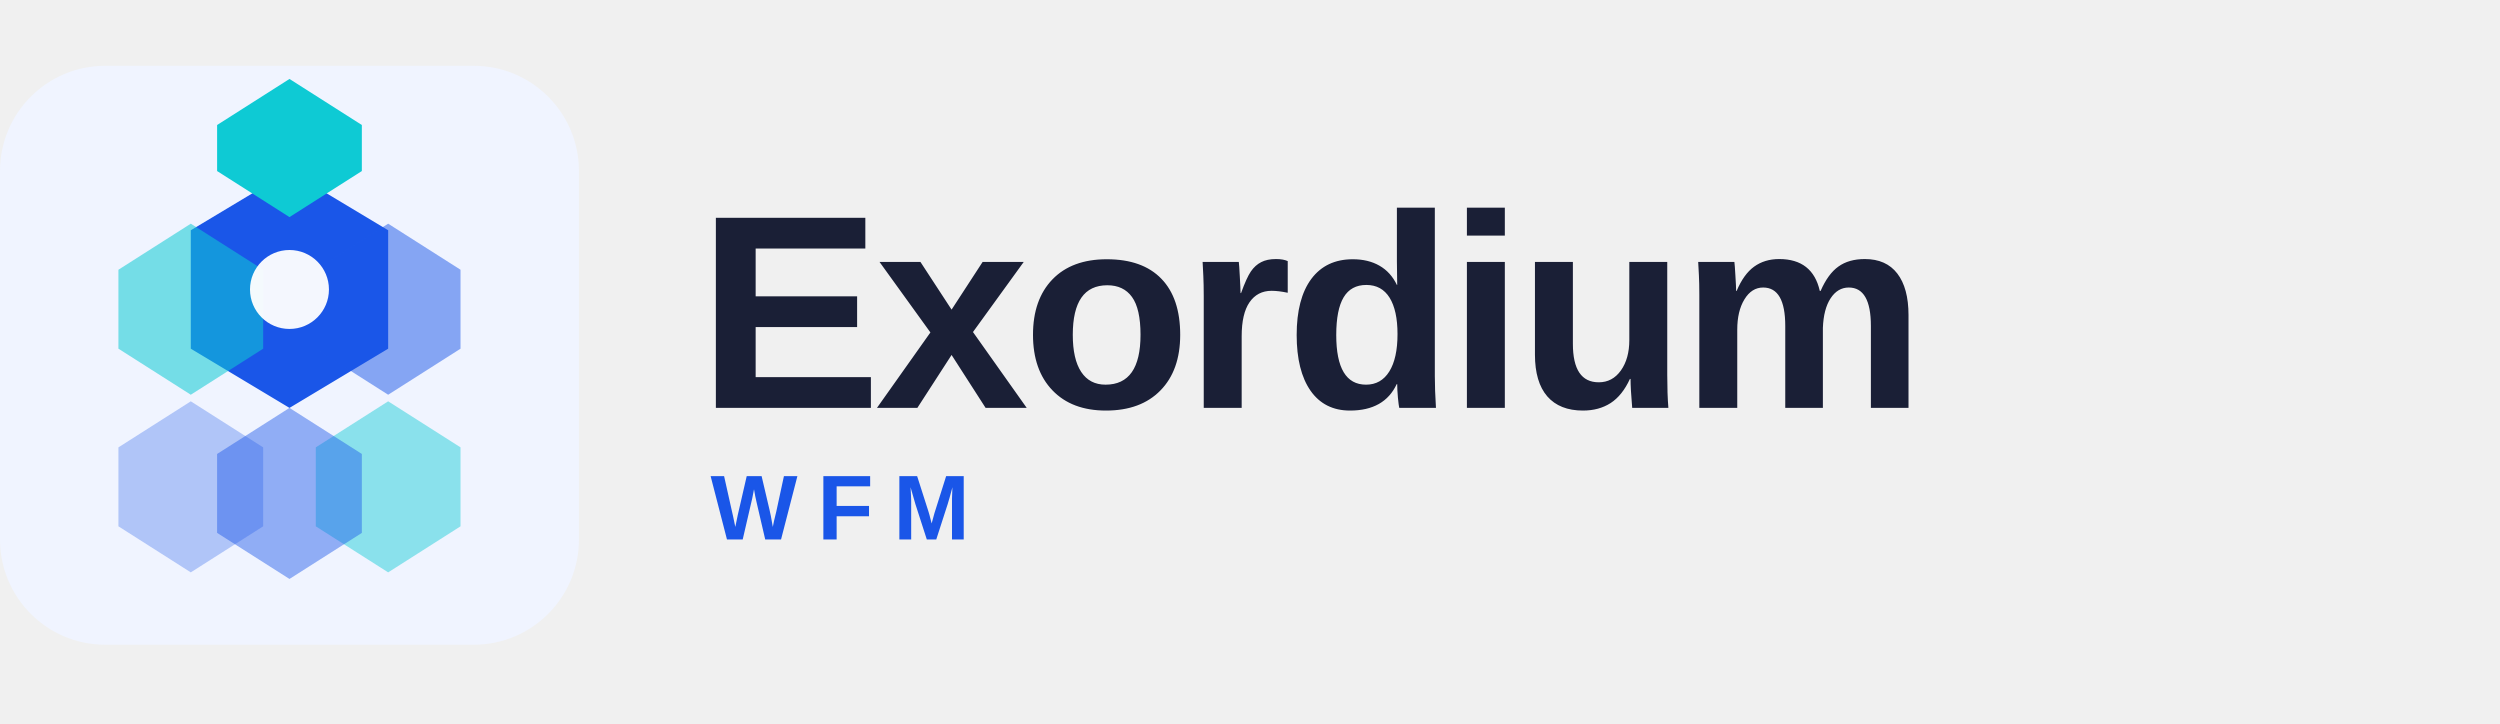
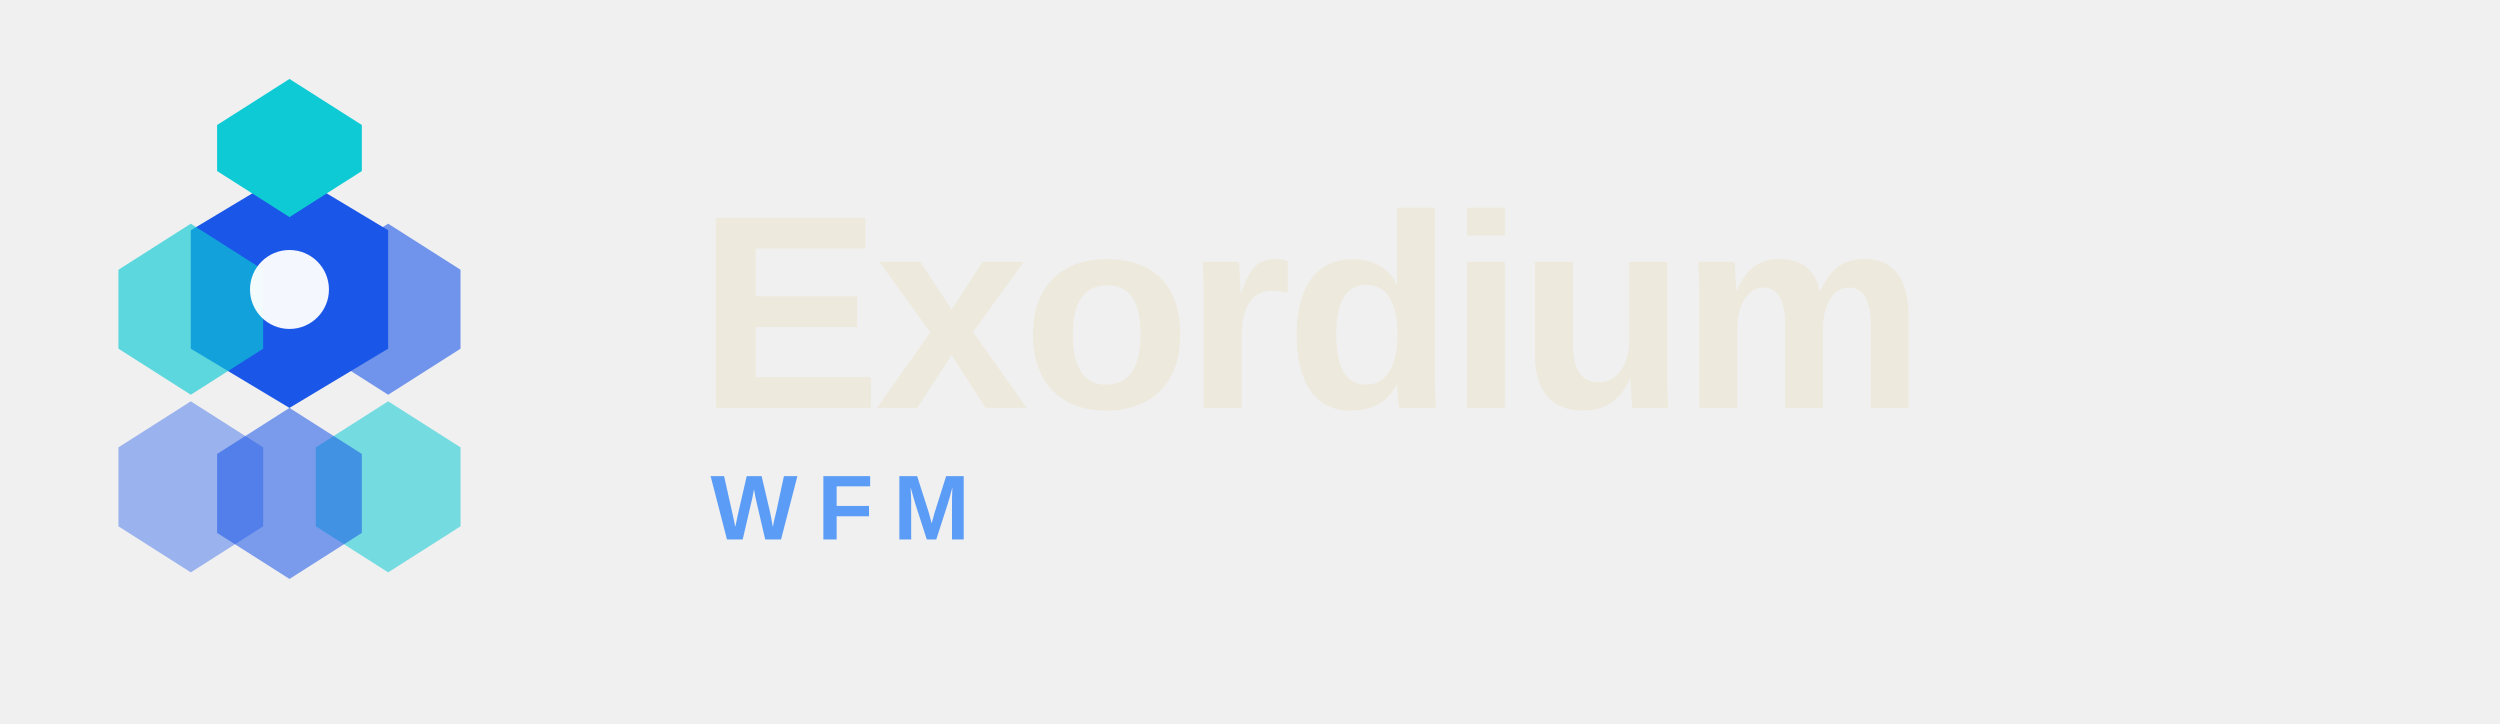
<svg xmlns="http://www.w3.org/2000/svg" width="380" height="110" viewBox="0 0 380 110">
  <defs>
    <style>
-       .wm  { font-family:'Segoe UI',Arial,sans-serif; font-size:42px; font-weight:700; fill:#1A1F36; letter-spacing:-1px; }
-       .sub { font-family:'Segoe UI',Arial,sans-serif; font-size:14px; font-weight:600; fill:#1A56E8; letter-spacing:3px; }
+       .wm  { font-family:'Segoe UI',Arial,sans-serif; font-size:42px; font-weight:700; fill:#ede9dc; letter-spacing:-1px; }
+       .sub { font-family:'Segoe UI',Arial,sans-serif; font-size:14px; font-weight:600; fill:#5b9cf6; letter-spacing:3px; }
    </style>
  </defs>
  <g transform="translate(0,10)">
-     <rect x="0" y="0" width="88" height="88" rx="16" fill="#F0F4FF" />
    <polygon points="44,16 59,25 59,43 44,52 29,43 29,25" fill="#1A56E8" />
    <polygon points="44,2  55,9  55,16 44,23 33,16 33,9" fill="#0ECAD4" />
-     <polygon points="59,24 70,31 70,43 59,50 48,43 48,31" fill="#1A56E8" opacity="0.5" />
-     <polygon points="59,51 70,58 70,70 59,77 48,70 48,58" fill="#0ECAD4" opacity="0.45" />
-     <polygon points="44,52 55,59 55,71 44,78 33,71 33,59" fill="#1A56E8" opacity="0.45" />
-     <polygon points="29,51 40,58 40,70 29,77 18,70 18,58" fill="#1A56E8" opacity="0.3" />
-     <polygon points="29,24 40,31 40,43 29,50 18,43 18,31" fill="#0ECAD4" opacity="0.55" />
+     <polygon points="59,24 70,31 70,43 59,50 48,43 48,31" fill="#1A56E8" opacity="0.6" />
+     <polygon points="59,51 70,58 70,70 59,77 48,70 48,58" fill="#0ECAD4" opacity="0.55" />
+     <polygon points="44,52 55,59 55,71 44,78 33,71 33,59" fill="#1A56E8" opacity="0.55" />
+     <polygon points="29,51 40,58 40,70 29,77 18,70 18,58" fill="#1A56E8" opacity="0.4" />
+     <polygon points="29,24 40,31 40,43 29,50 18,43 18,31" fill="#0ECAD4" opacity="0.65" />
    <circle cx="44" cy="34" r="6" fill="white" opacity="0.95" />
  </g>
  <text x="106" y="62" class="wm">Exordium</text>
  <text x="108" y="82" class="sub">WFM</text>
</svg>
